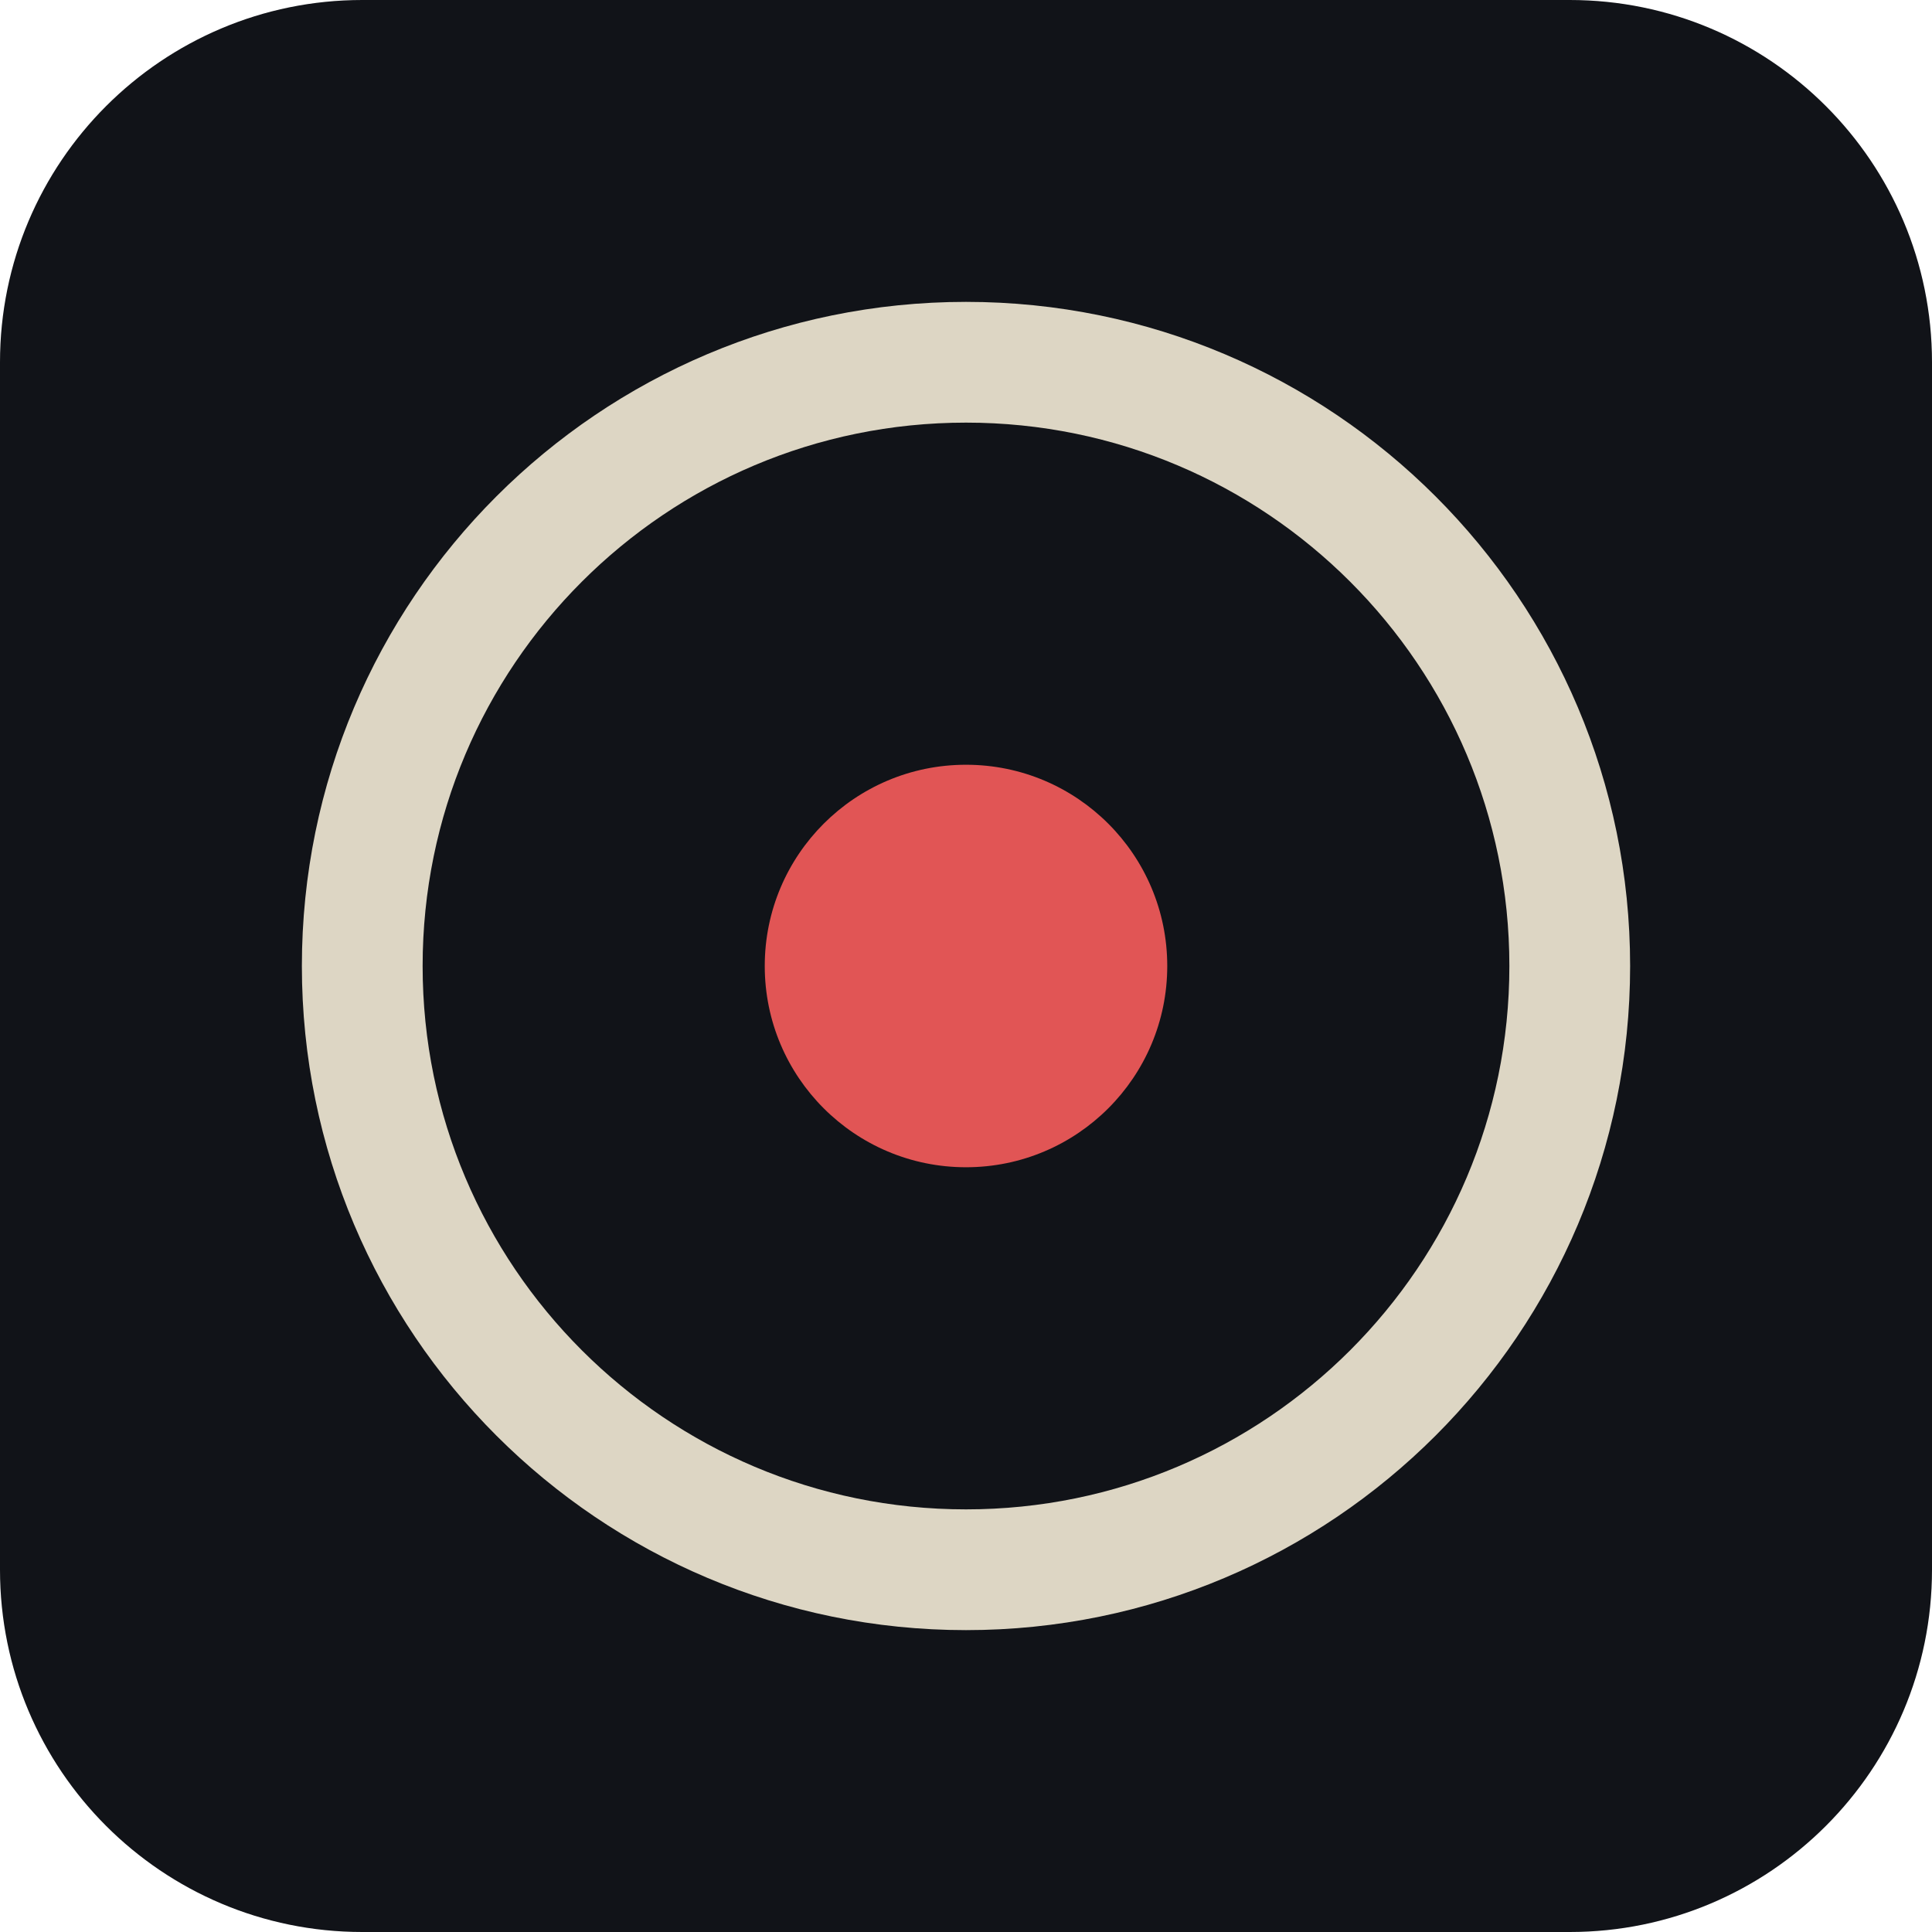
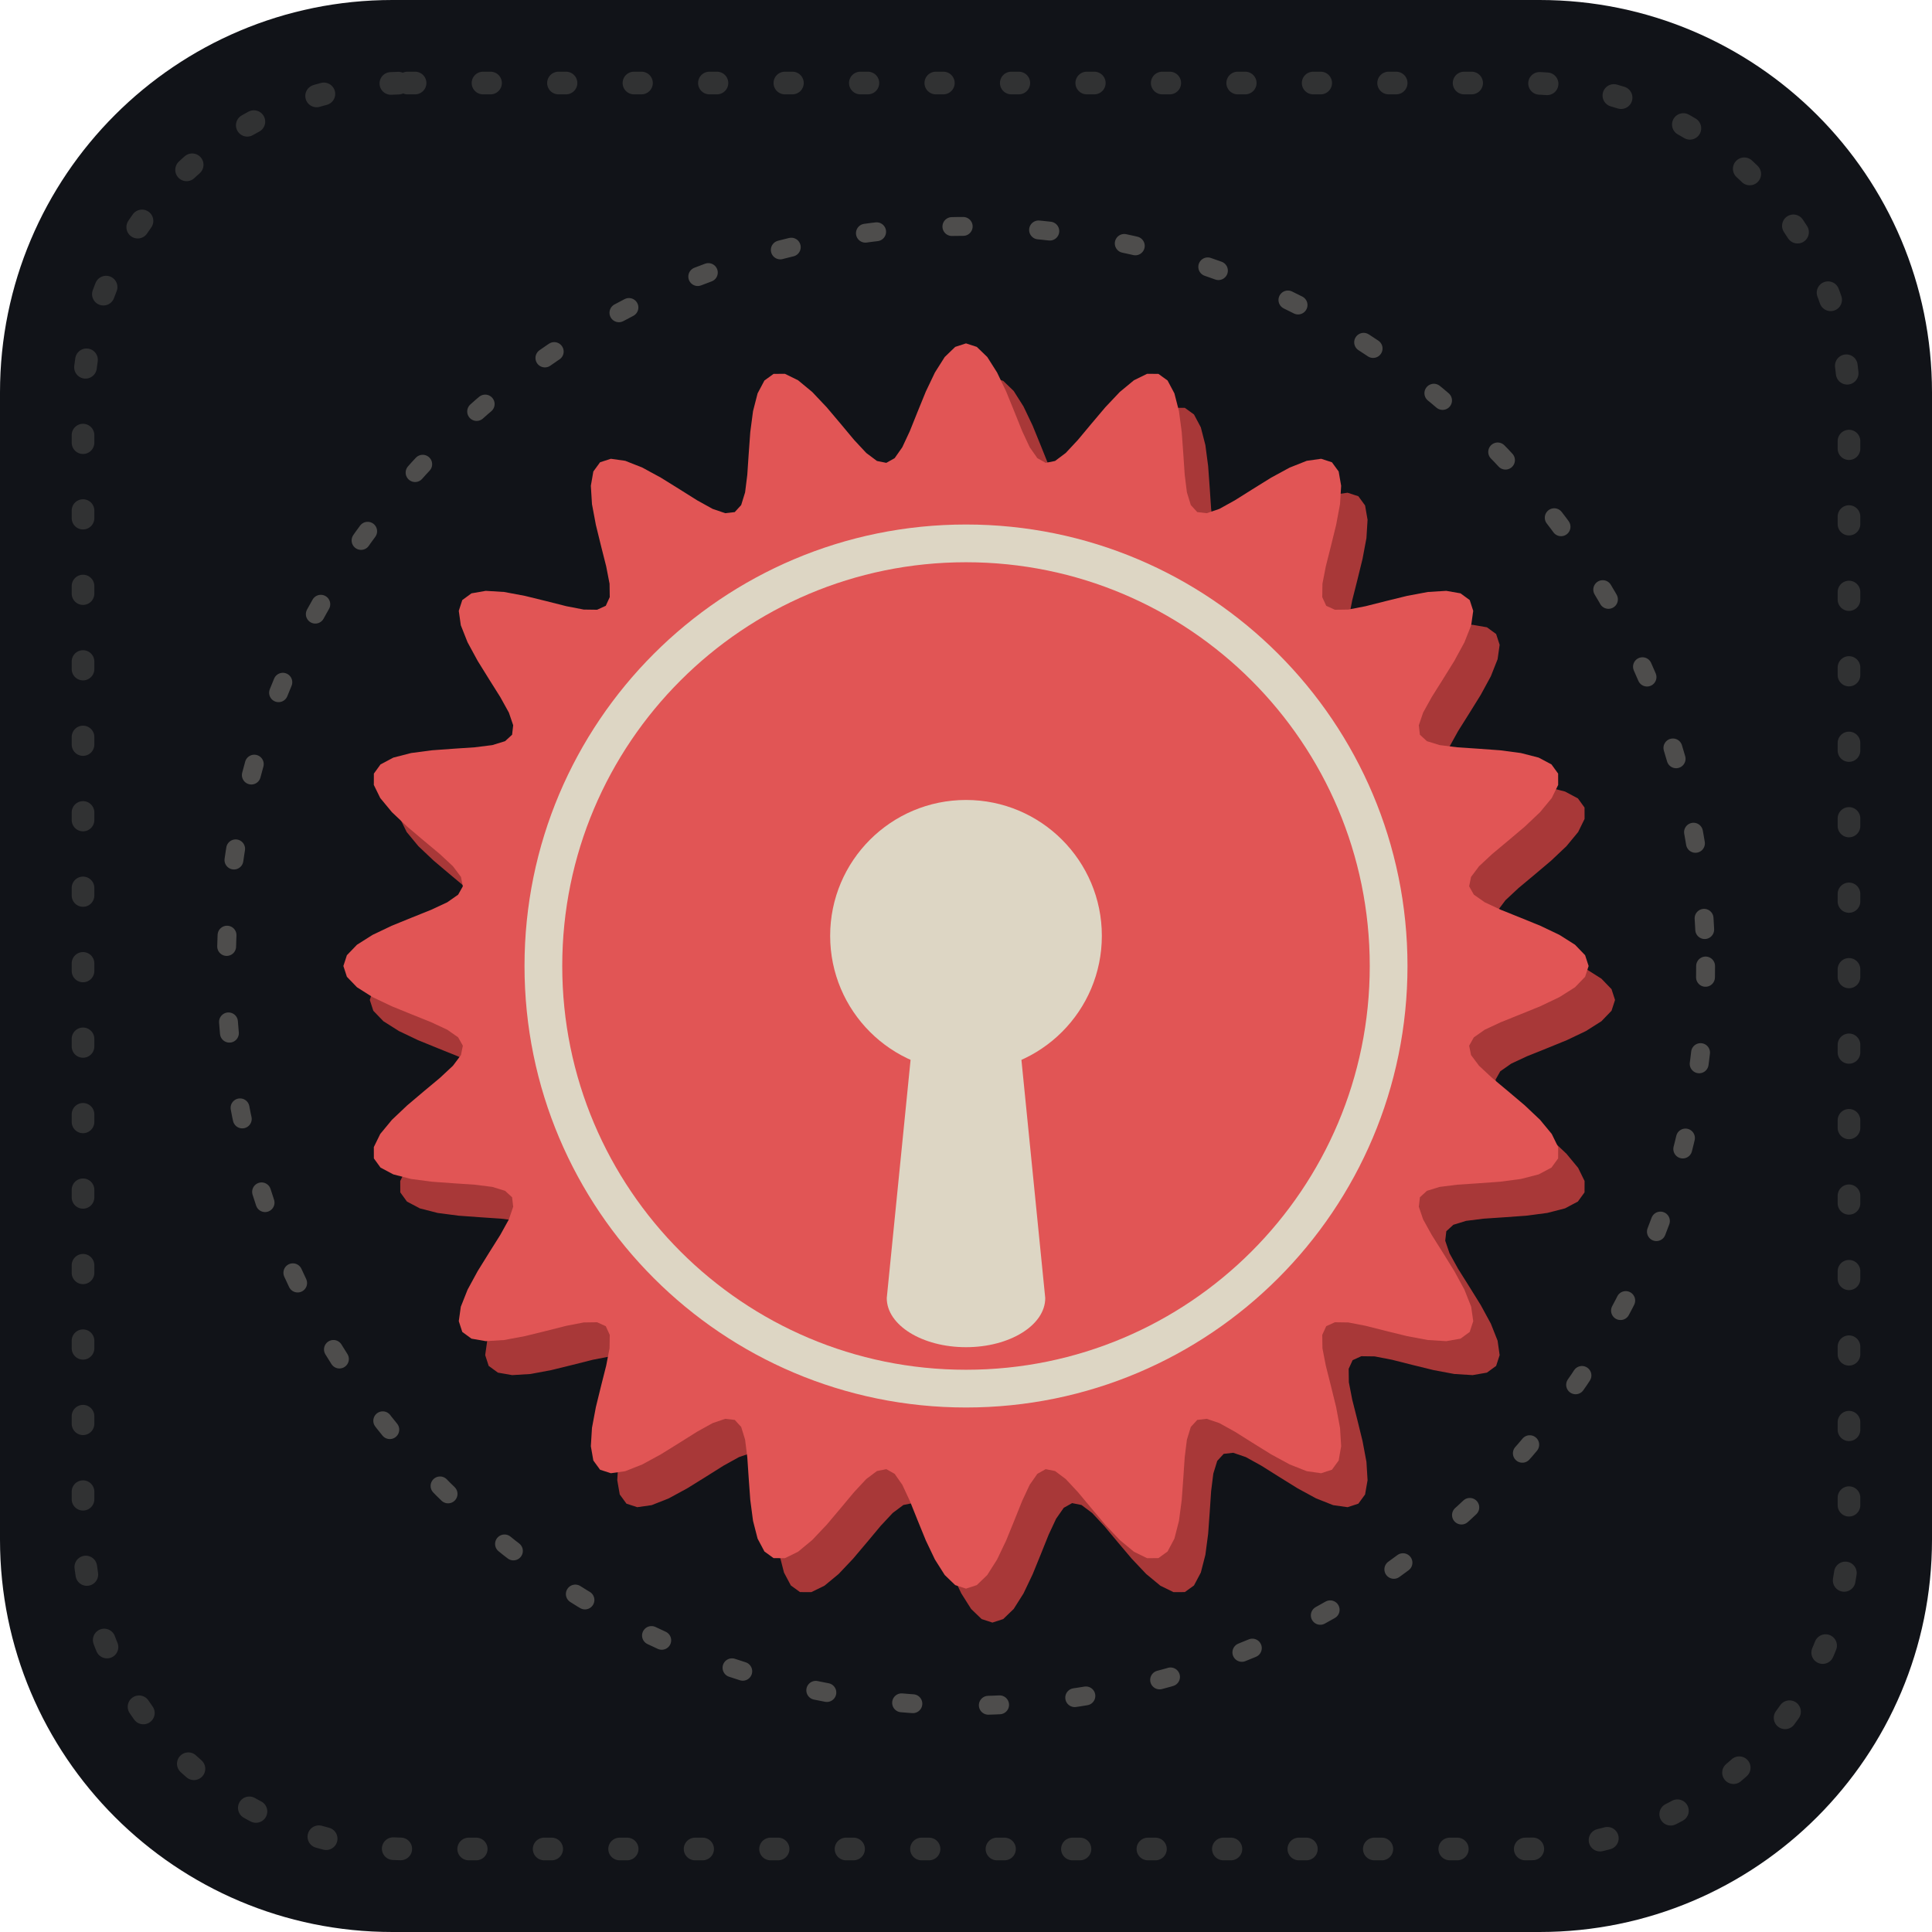
- <svg xmlns="http://www.w3.org/2000/svg" viewBox="0 0 48 48">
-   <rect width="48" height="48" rx="9" fill="#111318" />
-   <circle cx="24" cy="24" r="15" fill="none" stroke="#ddd6c4" stroke-width="3" />
-   <circle cx="24" cy="24" r="5" fill="#e15555" />
+ <svg xmlns="http://www.w3.org/2000/svg" viewBox="0 0 512 512">
+   <rect width="512" height="512" rx="104" fill="#111318" />
+   <rect x="22" y="22" width="468" height="468" rx="86" fill="none" stroke="rgba(221,214,196,0.16)" stroke-width="6" stroke-dasharray="2 18" stroke-linecap="round" />
+   <circle cx="256" cy="256" r="196" fill="none" stroke="rgba(221,214,196,0.30)" stroke-width="5" stroke-dasharray="3 20" stroke-linecap="round" />
+   <path d="M428.00,265.00 L427.07,267.86 L424.39,270.64 L420.28,273.24 L415.23,275.65 L409.83,277.85 L404.72,279.90 L400.48,281.88 L397.58,283.91 L396.34,286.12 L396.84,288.60 L398.96,291.43 L402.39,294.63 L406.62,298.16 L411.07,301.92 L415.13,305.76 L418.23,309.51 L419.93,312.98 L419.92,315.99 L418.16,318.42 L414.75,320.23 L410.04,321.44 L404.49,322.17 L398.68,322.59 L393.18,322.96 L388.53,323.54 L385.15,324.58 L383.29,326.29 L383.00,328.80 L384.14,332.15 L386.41,336.25 L389.34,340.91 L392.42,345.87 L395.09,350.78 L396.88,355.30 L397.42,359.12 L396.49,361.98 L394.05,363.76 L390.26,364.42 L385.40,364.12 L379.90,363.09 L374.24,361.70 L368.90,360.35 L364.30,359.46 L360.76,359.41 L358.46,360.46 L357.41,362.76 L357.46,366.30 L358.35,370.90 L359.70,376.24 L361.09,381.90 L362.12,387.40 L362.42,392.26 L361.76,396.05 L359.98,398.49 L357.12,399.42 L353.30,398.88 L348.78,397.09 L343.87,394.42 L338.91,391.34 L334.25,388.41 L330.15,386.14 L326.80,385.00 L324.29,385.29 L322.58,387.15 L321.54,390.53 L320.96,395.18 L320.59,400.68 L320.17,406.49 L319.44,412.04 L318.23,416.75 L316.42,420.16 L313.99,421.92 L310.98,421.93 L307.51,420.23 L303.76,417.13 L299.92,413.07 L296.16,408.62 L292.63,404.39 L289.43,400.96 L286.60,398.84 L284.12,398.34 L281.91,399.58 L279.88,402.48 L277.90,406.72 L275.85,411.83 L273.65,417.23 L271.24,422.28 L268.64,426.39 L265.86,429.07 L263.00,430.00 L260.14,429.07 L257.36,426.39 L254.76,422.28 L252.35,417.23 L250.15,411.83 L248.10,406.72 L246.12,402.48 L244.09,399.58 L241.88,398.34 L239.40,398.84 L236.57,400.96 L233.37,404.39 L229.84,408.62 L226.08,413.07 L222.24,417.13 L218.49,420.23 L215.02,421.93 L212.01,421.92 L209.58,420.16 L207.77,416.75 L206.56,412.04 L205.83,406.49 L205.41,400.68 L205.04,395.18 L204.46,390.53 L203.42,387.15 L201.71,385.29 L199.20,385.00 L195.85,386.14 L191.75,388.41 L187.09,391.34 L182.13,394.42 L177.22,397.09 L172.70,398.88 L168.88,399.42 L166.02,398.49 L164.24,396.05 L163.58,392.26 L163.88,387.40 L164.91,381.90 L166.30,376.24 L167.65,370.90 L168.54,366.30 L168.59,362.76 L167.54,360.46 L165.24,359.41 L161.70,359.46 L157.10,360.35 L151.76,361.70 L146.10,363.09 L140.60,364.12 L135.74,364.42 L131.95,363.76 L129.51,361.98 L128.58,359.12 L129.12,355.30 L130.91,350.78 L133.58,345.87 L136.66,340.91 L139.59,336.25 L141.86,332.15 L143.00,328.80 L142.71,326.29 L140.85,324.58 L137.47,323.54 L132.82,322.96 L127.32,322.59 L121.51,322.17 L115.96,321.44 L111.25,320.23 L107.84,318.42 L106.08,315.99 L106.07,312.98 L107.77,309.51 L110.87,305.76 L114.93,301.92 L119.38,298.16 L123.61,294.63 L127.04,291.43 L129.16,288.60 L129.66,286.12 L128.42,283.91 L125.52,281.88 L121.28,279.90 L116.17,277.85 L110.77,275.65 L105.72,273.24 L101.61,270.64 L98.93,267.86 L98.00,265.00 L98.93,262.14 L101.61,259.36 L105.72,256.76 L110.77,254.35 L116.17,252.15 L121.28,250.10 L125.52,248.12 L128.42,246.09 L129.66,243.88 L129.16,241.40 L127.04,238.57 L123.61,235.37 L119.38,231.84 L114.93,228.08 L110.87,224.24 L107.77,220.49 L106.07,217.02 L106.08,214.01 L107.84,211.58 L111.25,209.77 L115.96,208.56 L121.51,207.83 L127.32,207.41 L132.82,207.04 L137.47,206.46 L140.85,205.42 L142.71,203.71 L143.00,201.20 L141.86,197.85 L139.59,193.75 L136.66,189.09 L133.58,184.13 L130.91,179.22 L129.12,174.70 L128.58,170.88 L129.51,168.02 L131.95,166.24 L135.74,165.58 L140.60,165.88 L146.10,166.91 L151.76,168.30 L157.10,169.65 L161.70,170.54 L165.24,170.59 L167.54,169.54 L168.59,167.24 L168.54,163.70 L167.65,159.10 L166.30,153.76 L164.91,148.10 L163.88,142.60 L163.58,137.74 L164.24,133.95 L166.02,131.51 L168.88,130.58 L172.70,131.12 L177.22,132.91 L182.13,135.58 L187.09,138.66 L191.75,141.59 L195.85,143.86 L199.20,145.00 L201.71,144.71 L203.42,142.85 L204.46,139.47 L205.04,134.82 L205.41,129.32 L205.83,123.51 L206.56,117.96 L207.77,113.25 L209.58,109.84 L212.01,108.08 L215.02,108.07 L218.49,109.77 L222.24,112.87 L226.08,116.93 L229.84,121.38 L233.37,125.61 L236.57,129.04 L239.40,131.16 L241.88,131.66 L244.09,130.42 L246.12,127.52 L248.10,123.28 L250.15,118.17 L252.35,112.77 L254.76,107.72 L257.36,103.61 L260.14,100.93 L263.00,100.00 L265.86,100.93 L268.64,103.61 L271.24,107.72 L273.65,112.77 L275.85,118.17 L277.90,123.28 L279.88,127.52 L281.91,130.42 L284.12,131.66 L286.60,131.16 L289.43,129.04 L292.63,125.61 L296.16,121.38 L299.92,116.93 L303.76,112.87 L307.51,109.77 L310.98,108.07 L313.99,108.08 L316.42,109.84 L318.23,113.25 L319.44,117.96 L320.17,123.51 L320.59,129.32 L320.96,134.82 L321.54,139.47 L322.58,142.85 L324.29,144.71 L326.80,145.00 L330.15,143.86 L334.25,141.59 L338.91,138.66 L343.87,135.58 L348.78,132.91 L353.30,131.12 L357.12,130.58 L359.98,131.51 L361.76,133.95 L362.42,137.74 L362.12,142.60 L361.09,148.10 L359.70,153.76 L358.35,159.10 L357.46,163.70 L357.41,167.24 L358.46,169.54 L360.76,170.59 L364.30,170.54 L368.90,169.65 L374.24,168.30 L379.90,166.91 L385.40,165.88 L390.26,165.58 L394.05,166.24 L396.49,168.02 L397.42,170.88 L396.88,174.70 L395.09,179.22 L392.42,184.13 L389.34,189.09 L386.41,193.75 L384.14,197.85 L383.00,201.20 L383.29,203.71 L385.15,205.42 L388.53,206.46 L393.18,207.04 L398.68,207.41 L404.49,207.83 L410.04,208.56 L414.75,209.77 L418.16,211.58 L419.92,214.01 L419.93,217.02 L418.23,220.49 L415.13,224.24 L411.07,228.08 L406.62,231.84 L402.39,235.37 L398.96,238.57 L396.84,241.40 L396.34,243.88 L397.58,246.09 L400.48,248.12 L404.72,250.10 L409.83,252.15 L415.23,254.35 L420.28,256.76 L424.39,259.36 L427.07,262.14 Z" fill="#a83838" />
+   <path d="M421.00,256.00 L420.07,258.86 L417.39,261.64 L413.28,264.24 L408.23,266.65 L402.83,268.85 L397.72,270.90 L393.48,272.88 L390.58,274.91 L389.34,277.12 L389.84,279.60 L391.96,282.43 L395.39,285.63 L399.62,289.16 L404.07,292.92 L408.13,296.76 L411.23,300.51 L412.93,303.98 L412.92,306.99 L411.16,309.42 L407.75,311.23 L403.04,312.44 L397.49,313.17 L391.68,313.59 L386.18,313.96 L381.53,314.54 L378.15,315.58 L376.29,317.29 L376.00,319.80 L377.14,323.15 L379.41,327.25 L382.34,331.91 L385.42,336.87 L388.09,341.78 L389.88,346.30 L390.42,350.12 L389.49,352.98 L387.05,354.76 L383.26,355.42 L378.40,355.12 L372.90,354.09 L367.24,352.70 L361.90,351.35 L357.30,350.46 L353.76,350.41 L351.46,351.46 L350.41,353.76 L350.46,357.30 L351.35,361.90 L352.70,367.24 L354.09,372.90 L355.12,378.40 L355.42,383.26 L354.76,387.05 L352.98,389.49 L350.12,390.42 L346.30,389.88 L341.78,388.09 L336.87,385.42 L331.91,382.34 L327.25,379.41 L323.15,377.14 L319.80,376.00 L317.29,376.29 L315.58,378.15 L314.54,381.53 L313.96,386.18 L313.59,391.68 L313.17,397.49 L312.44,403.04 L311.23,407.75 L309.42,411.16 L306.99,412.92 L303.98,412.93 L300.51,411.23 L296.76,408.13 L292.92,404.07 L289.16,399.62 L285.63,395.39 L282.43,391.96 L279.60,389.84 L277.12,389.34 L274.91,390.58 L272.88,393.48 L270.90,397.72 L268.85,402.83 L266.65,408.23 L264.24,413.28 L261.64,417.39 L258.86,420.07 L256.00,421.00 L253.14,420.07 L250.36,417.39 L247.76,413.28 L245.35,408.23 L243.15,402.83 L241.10,397.72 L239.12,393.48 L237.09,390.58 L234.88,389.34 L232.40,389.84 L229.57,391.96 L226.37,395.39 L222.84,399.62 L219.08,404.07 L215.24,408.13 L211.49,411.23 L208.02,412.93 L205.01,412.92 L202.58,411.16 L200.77,407.75 L199.56,403.04 L198.83,397.49 L198.41,391.68 L198.04,386.18 L197.46,381.53 L196.42,378.15 L194.71,376.29 L192.20,376.00 L188.85,377.14 L184.75,379.41 L180.09,382.34 L175.13,385.42 L170.22,388.09 L165.70,389.88 L161.88,390.42 L159.02,389.49 L157.24,387.05 L156.58,383.26 L156.88,378.40 L157.91,372.90 L159.30,367.24 L160.65,361.90 L161.54,357.30 L161.59,353.76 L160.54,351.46 L158.24,350.41 L154.70,350.46 L150.10,351.35 L144.76,352.70 L139.10,354.09 L133.60,355.12 L128.74,355.42 L124.95,354.76 L122.51,352.98 L121.58,350.12 L122.12,346.30 L123.91,341.78 L126.58,336.87 L129.66,331.91 L132.59,327.25 L134.86,323.15 L136.00,319.80 L135.71,317.29 L133.85,315.58 L130.47,314.54 L125.82,313.96 L120.32,313.59 L114.51,313.17 L108.96,312.44 L104.25,311.23 L100.84,309.42 L99.08,306.99 L99.07,303.98 L100.77,300.51 L103.87,296.76 L107.93,292.92 L112.38,289.16 L116.61,285.63 L120.04,282.43 L122.16,279.60 L122.66,277.12 L121.42,274.91 L118.52,272.88 L114.28,270.90 L109.17,268.85 L103.77,266.65 L98.72,264.24 L94.61,261.64 L91.93,258.86 L91.00,256.00 L91.93,253.14 L94.61,250.36 L98.72,247.76 L103.77,245.35 L109.17,243.15 L114.28,241.10 L118.52,239.12 L121.42,237.09 L122.66,234.88 L122.16,232.40 L120.04,229.57 L116.61,226.37 L112.38,222.84 L107.93,219.08 L103.87,215.24 L100.77,211.49 L99.07,208.02 L99.08,205.01 L100.84,202.58 L104.25,200.77 L108.96,199.56 L114.51,198.83 L120.32,198.41 L125.82,198.04 L130.47,197.46 L133.85,196.42 L135.71,194.71 L136.00,192.20 L134.86,188.85 L132.59,184.75 L129.66,180.09 L126.58,175.13 L123.91,170.22 L122.12,165.70 L121.58,161.88 L122.51,159.02 L124.95,157.24 L128.74,156.58 L133.60,156.88 L139.10,157.91 L144.76,159.30 L150.10,160.65 L154.70,161.54 L158.24,161.59 L160.54,160.54 L161.59,158.24 L161.54,154.70 L160.65,150.10 L159.30,144.76 L157.91,139.10 L156.88,133.60 L156.58,128.74 L157.24,124.95 L159.02,122.51 L161.88,121.58 L165.70,122.12 L170.22,123.91 L175.13,126.58 L180.09,129.66 L184.75,132.59 L188.85,134.86 L192.20,136.00 L194.71,135.71 L196.42,133.85 L197.46,130.47 L198.04,125.82 L198.41,120.32 L198.83,114.51 L199.56,108.96 L200.77,104.25 L202.58,100.84 L205.01,99.08 L208.02,99.07 L211.49,100.77 L215.24,103.87 L219.08,107.93 L222.84,112.38 L226.37,116.61 L229.57,120.04 L232.40,122.16 L234.88,122.66 L237.09,121.42 L239.12,118.52 L241.10,114.28 L243.15,109.17 L245.35,103.77 L247.76,98.72 L250.36,94.61 L253.14,91.93 L256.00,91.00 L258.86,91.93 L261.64,94.61 L264.24,98.72 L266.65,103.77 L268.85,109.17 L270.90,114.28 L272.88,118.52 L274.91,121.42 L277.12,122.66 L279.60,122.16 L282.43,120.04 L285.63,116.61 L289.16,112.38 L292.92,107.93 L296.76,103.87 L300.51,100.77 L303.98,99.07 L306.99,99.08 L309.42,100.84 L311.23,104.25 L312.44,108.96 L313.17,114.51 L313.59,120.32 L313.96,125.82 L314.54,130.47 L315.58,133.85 L317.29,135.71 L319.80,136.00 L323.15,134.86 L327.25,132.59 L331.91,129.66 L336.87,126.58 L341.78,123.91 L346.30,122.12 L350.12,121.58 L352.98,122.51 L354.76,124.95 L355.42,128.74 L355.12,133.60 L354.09,139.10 L352.70,144.76 L351.35,150.10 L350.46,154.70 L350.41,158.24 L351.46,160.54 L353.76,161.59 L357.30,161.54 L361.90,160.65 L367.24,159.30 L372.90,157.91 L378.40,156.88 L383.26,156.58 L387.05,157.24 L389.49,159.02 L390.42,161.88 L389.88,165.70 L388.09,170.22 L385.42,175.13 L382.34,180.09 L379.41,184.75 L377.14,188.85 L376.00,192.20 L376.29,194.71 L378.15,196.42 L381.53,197.46 L386.18,198.04 L391.68,198.41 L397.49,198.83 L403.04,199.56 L407.75,200.77 L411.16,202.58 L412.92,205.01 L412.93,208.02 L411.23,211.49 L408.13,215.24 L404.07,219.08 L399.62,222.84 L395.39,226.37 L391.96,229.57 L389.84,232.40 L389.34,234.88 L390.58,237.09 L393.48,239.12 L397.72,241.10 L402.83,243.15 L408.23,245.35 L413.28,247.76 L417.39,250.36 L420.07,253.14 Z" fill="#e15555" />
+   <circle cx="256" cy="256" r="112.0" fill="none" stroke="#ddd6c4" stroke-width="10.0" />
+   <g fill="#ddd6c4">
+     <circle cx="256" cy="248.0" r="36.0" />
+     <path d="M243.0,264.0 L235.0,344.0 A21.0,13.02 0 0 0 277.0,344.0 L269.0,264.0 Z" />
+   </g>
</svg>
